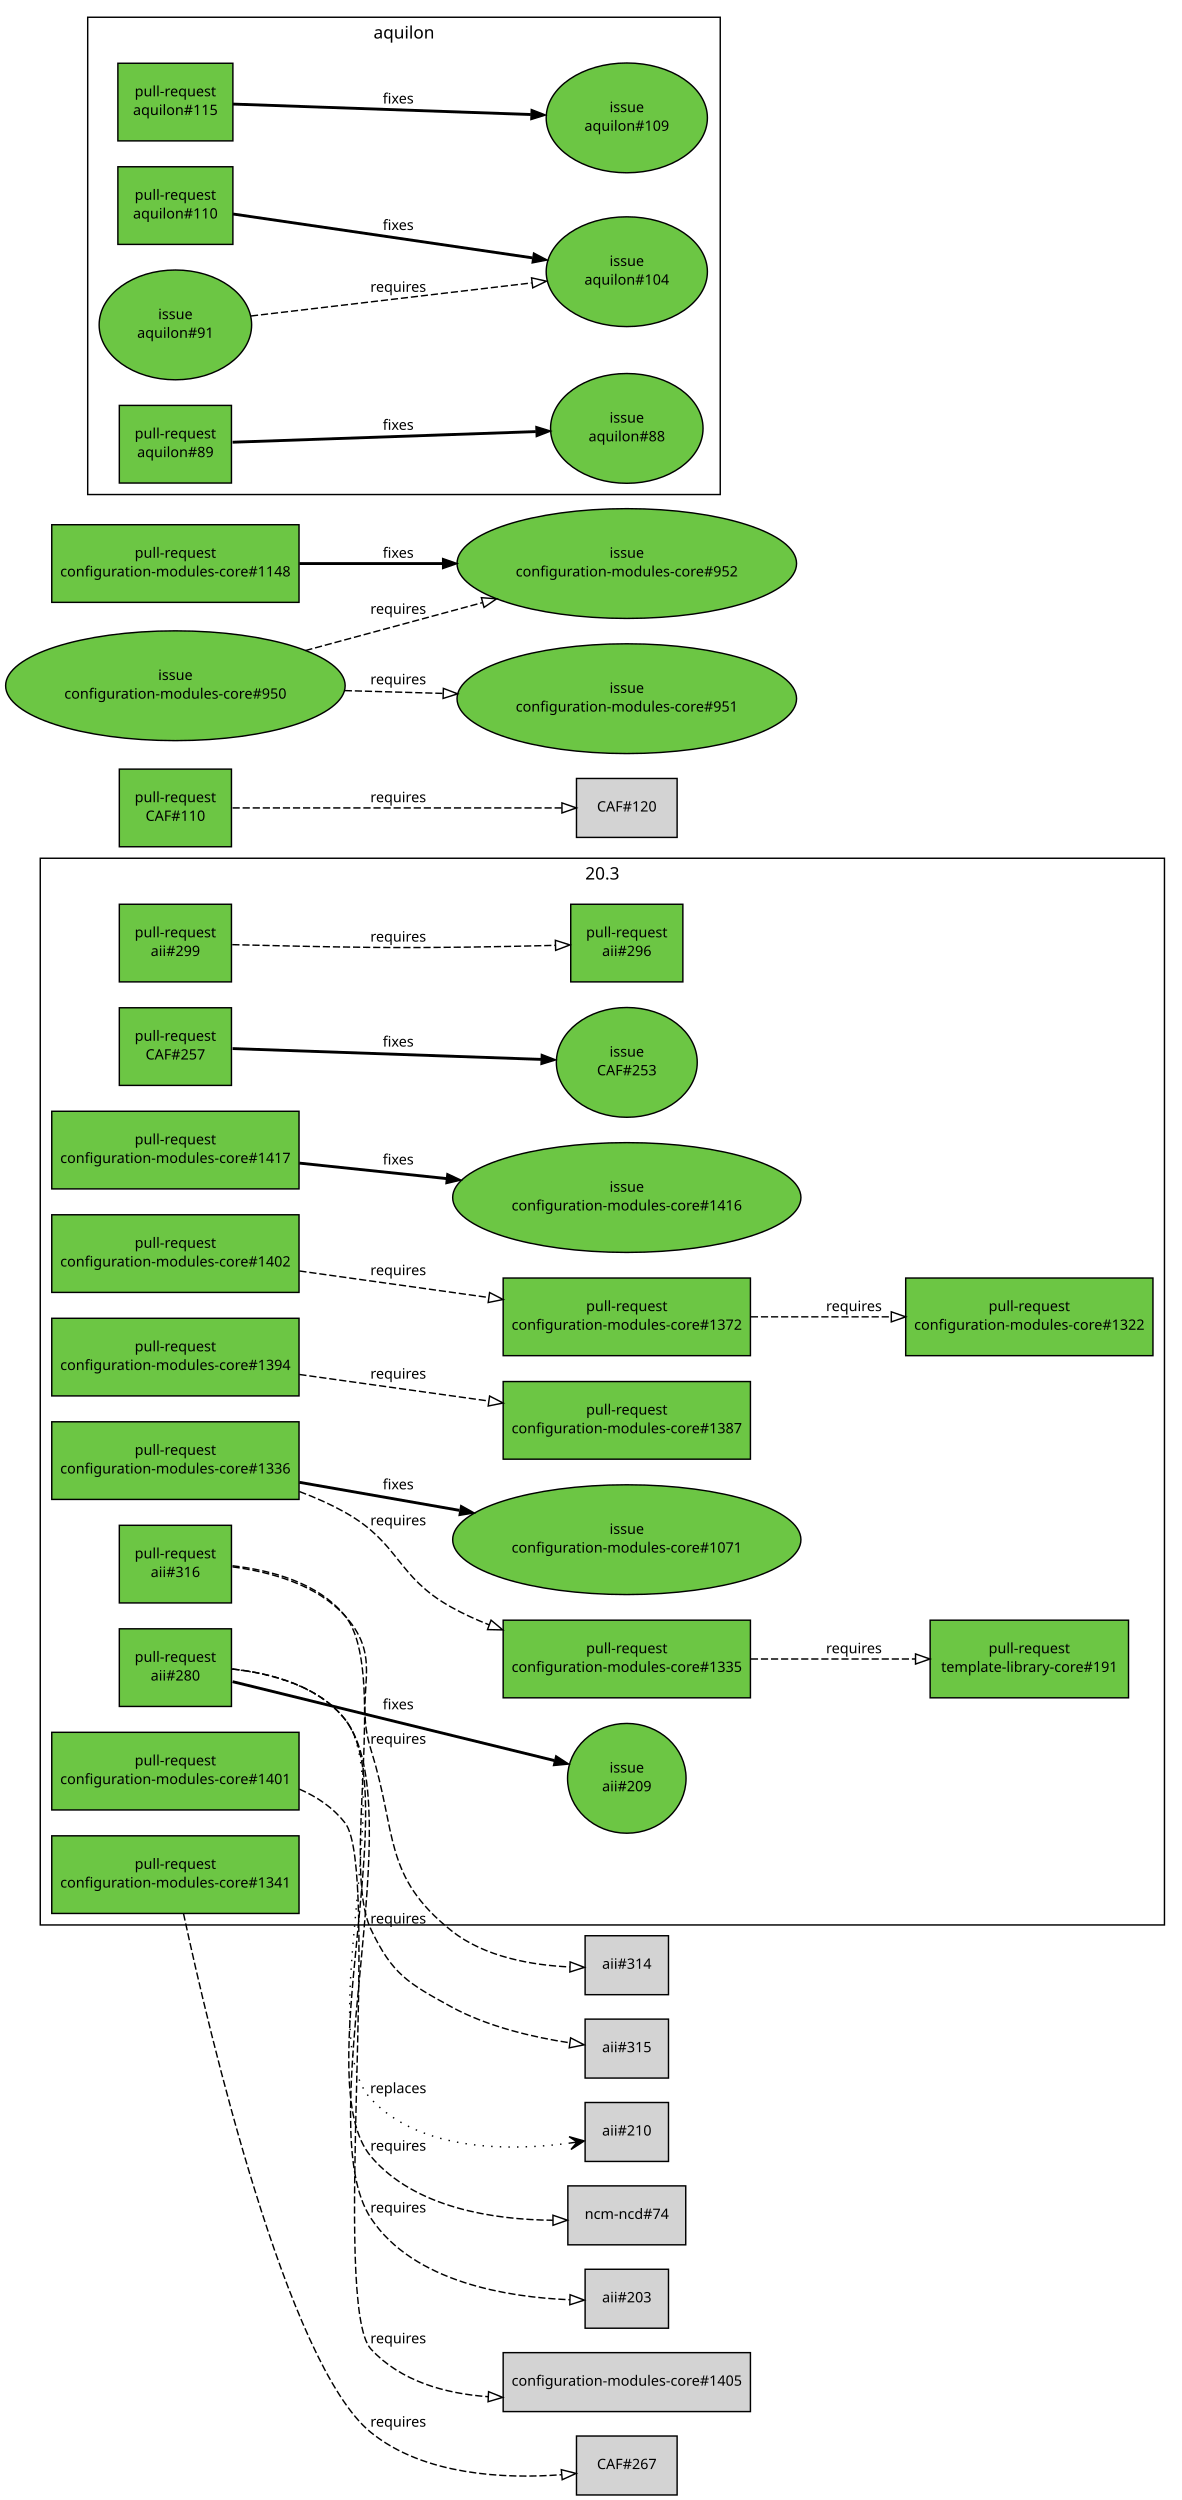
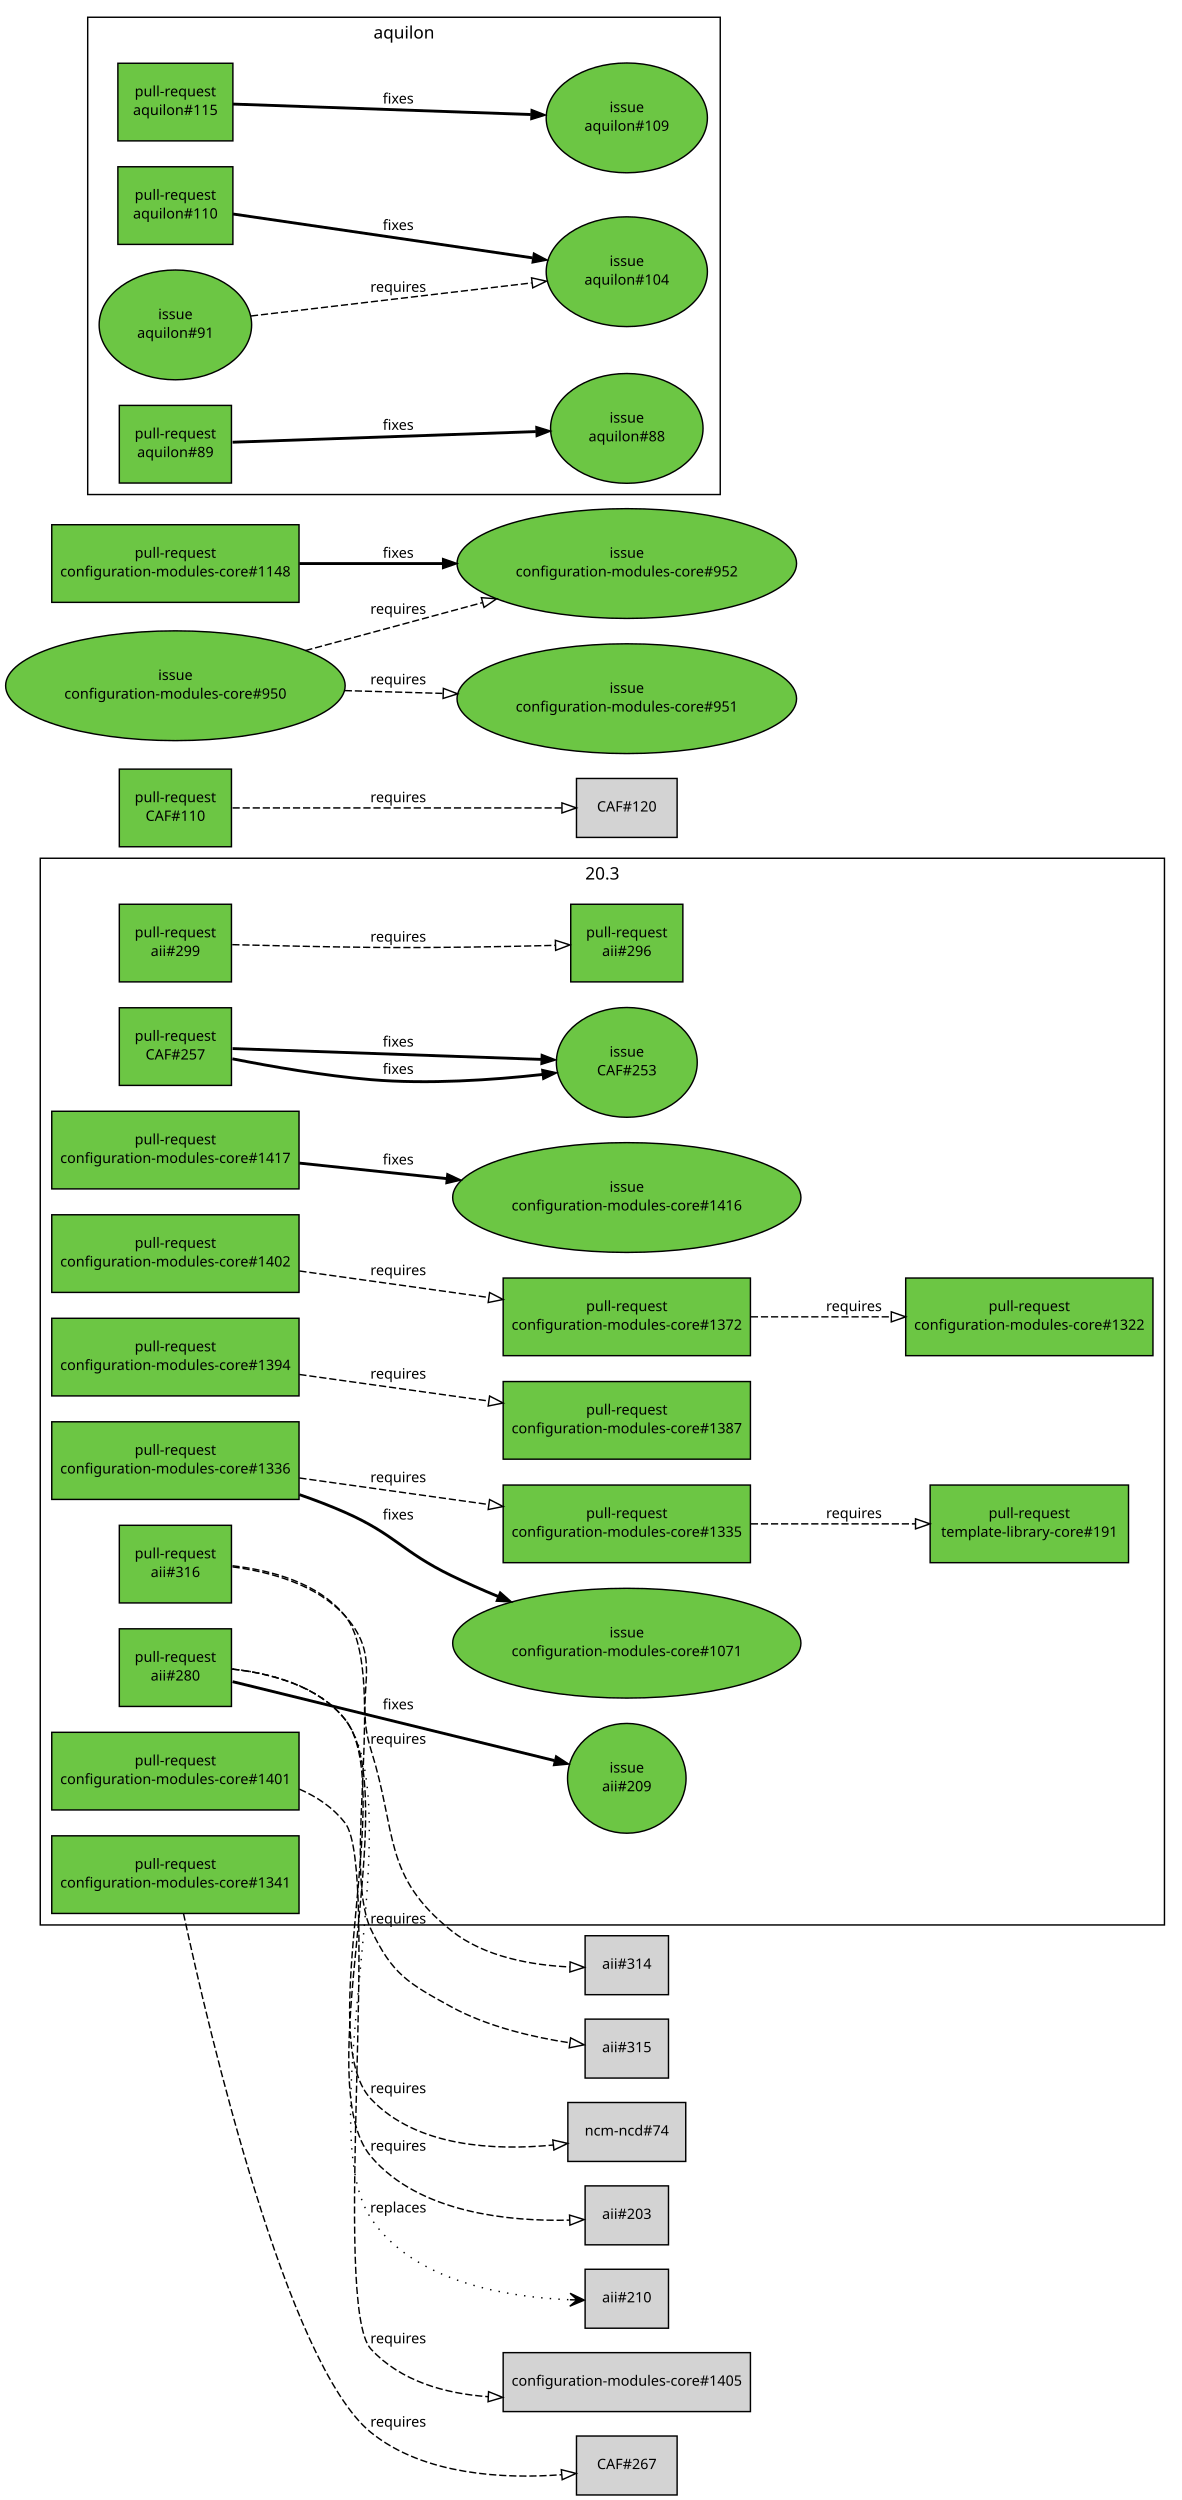
<svg xmlns="http://www.w3.org/2000/svg" xmlns:xlink="http://www.w3.org/1999/xlink" width="822pt" height="1739pt" viewBox="0.00 0.00 822.00 1739.00">
  <g id="graph1" class="graph" transform="scale(1 1) rotate(0) translate(4 1735)">
    <polygon fill="white" stroke="white" points="-4,5 -4,-1735 819,-1735 819,5 -4,5" />
    <g id="graph2" class="cluster">
      <polygon fill="none" stroke="black" points="24,-396 24,-1138 806,-1138 806,-396 24,-396" />
      <text text-anchor="middle" x="415" y="-1123.2" font-family="Sans" font-size="12.00">20.3</text>
    </g>
    <g id="graph3" class="cluster">
      <polygon fill="none" stroke="black" points="57,-1391 57,-1723 497,-1723 497,-1391 57,-1391" />
      <text text-anchor="middle" x="277" y="-1708.2" font-family="Sans" font-size="12.00">aquilon</text>
    </g>
    <g id="node1" class="node">
      <a xlink:href="https://github.com/quattor/aii/pull/316" xlink:title="aii-ks: generate kickstart repo entries based on SPMA configuration" target="_parent">
        <polygon fill="#6cc644" stroke="black" points="157,-674 79,-674 79,-620 157,-620 157,-674" />
        <text text-anchor="middle" x="118" y="-651" font-family="Sans" font-size="10.00">pull-request</text>
        <text text-anchor="middle" x="118" y="-638" font-family="Sans" font-size="10.00">aii#316</text>
      </a>
    </g>
    <g id="node3" class="node">
      <polygon fill="lightgrey" stroke="black" points="461,-388.5 403,-388.5 403,-347.5 461,-347.5 461,-388.5" />
      <text text-anchor="middle" x="432" y="-365.5" font-family="Sans" font-size="10.00">aii#314</text>
    </g>
    <g id="edge2" class="edge">
      <path fill="none" stroke="black" stroke-dasharray="5,2" d="M157.778,-645.07C183.717,-641.649 216.296,-632.888 236,-611 264.167,-579.71 241.369,-558.161 254,-518 272.385,-459.541 262.096,-430.219 310,-392 333.062,-373.601 366.272,-368.007 392.221,-366.789" />
      <polygon fill="none" stroke="black" points="392.585,-370.281 402.488,-366.513 392.397,-363.283 392.585,-370.281" />
      <text text-anchor="middle" x="273" y="-522" font-family="Sans" font-size="10.00">requires</text>
    </g>
    <g id="node5" class="node">
      <polygon fill="lightgrey" stroke="black" points="461,-330.5 403,-330.5 403,-289.5 461,-289.5 461,-330.5" />
      <text text-anchor="middle" x="432" y="-307.5" font-family="Sans" font-size="10.00">aii#315</text>
    </g>
    <g id="edge4" class="edge">
      <path fill="none" stroke="black" stroke-dasharray="5,2" d="M157.704,-645.838C184.132,-642.798 217.314,-634.177 236,-611 266.51,-573.158 233.164,-436.917 254,-393 268.82,-361.762 279.662,-355.585 310,-339 335.406,-325.111 367.343,-317.826 392.168,-314.032" />
      <polygon fill="none" stroke="black" points="392.912,-317.462 402.331,-312.61 391.943,-310.529 392.912,-317.462" />
      <text text-anchor="middle" x="273" y="-397" font-family="Sans" font-size="10.00">requires</text>
    </g>
    <g id="node6" class="node">
      <a xlink:href="https://github.com/quattor/aii/pull/299" xlink:title="aii-dhcp: support optional hostname ip verification" target="_parent">
        <polygon fill="#6cc644" stroke="black" points="157,-1106 79,-1106 79,-1052 157,-1052 157,-1106" />
        <text text-anchor="middle" x="118" y="-1083" font-family="Sans" font-size="10.00">pull-request</text>
        <text text-anchor="middle" x="118" y="-1070" font-family="Sans" font-size="10.00">aii#299</text>
      </a>
    </g>
    <g id="node8" class="node">
      <a xlink:href="https://github.com/quattor/aii/pull/296" xlink:title="DHCP plugin updates" target="_parent">
        <polygon fill="#6cc644" stroke="black" points="471,-1106 393,-1106 393,-1052 471,-1052 471,-1106" />
        <text text-anchor="middle" x="432" y="-1083" font-family="Sans" font-size="10.00">pull-request</text>
        <text text-anchor="middle" x="432" y="-1070" font-family="Sans" font-size="10.00">aii#296</text>
      </a>
    </g>
    <g id="edge6" class="edge">
      <path fill="none" stroke="black" stroke-dasharray="5,2" d="M157.571,-1077.9C184.705,-1077.2 221.529,-1076.36 254,-1076 297.318,-1075.52 346.561,-1076.47 382.256,-1077.42" />
      <polygon fill="none" stroke="black" points="382.318,-1080.92 392.411,-1077.7 382.512,-1073.93 382.318,-1080.92" />
      <text text-anchor="middle" x="273" y="-1080" font-family="Sans" font-size="10.00">requires</text>
    </g>
    <g id="node9" class="node">
      <a xlink:href="https://github.com/quattor/aii/pull/280" xlink:title="Support active configuration attribute for plugins" target="_parent">
        <polygon fill="#6cc644" stroke="black" points="157,-602 79,-602 79,-548 157,-548 157,-602" />
        <text text-anchor="middle" x="118" y="-579" font-family="Sans" font-size="10.00">pull-request</text>
        <text text-anchor="middle" x="118" y="-566" font-family="Sans" font-size="10.00">aii#280</text>
      </a>
    </g>
    <g id="node11" class="node">
      <a xlink:href="https://github.com/quattor/aii/issues/209" xlink:title="support ACTIVE_CONFIG" target="_parent">
        <ellipse fill="#6cc644" stroke="black" cx="432" cy="-498" rx="41.217" ry="38.184" />
        <text text-anchor="middle" x="432" y="-502" font-family="Sans" font-size="10.00">issue</text>
        <text text-anchor="middle" x="432" y="-489" font-family="Sans" font-size="10.00">aii#209</text>
      </a>
    </g>
    <g id="edge8" class="edge">
      <path fill="none" stroke="black" stroke-width="2" d="M157.768,-565.248C214.67,-551.294 319.303,-525.636 381.573,-510.366" />
      <polygon fill="black" stroke="black" points="382.684,-513.697 391.563,-507.916 381.017,-506.899 382.684,-513.697" />
      <text text-anchor="middle" x="273" y="-546" font-family="Sans" font-size="10.00">fixes</text>
    </g>
    <g id="node13" class="node">
-       <polygon fill="lightgrey" stroke="black" points="473,-214.5 391,-214.5 391,-173.5 473,-173.5 473,-214.5" />
-       <text text-anchor="middle" x="432" y="-191.5" font-family="Sans" font-size="10.00">ncm-ncd#74</text>
+       <polygon fill="lightgrey" stroke="black" points="473,-272.5 391,-272.5 391,-231.5 473,-231.5 473,-272.5" />
+       <text text-anchor="middle" x="432" y="-249.5" font-family="Sans" font-size="10.00">ncm-ncd#74</text>
    </g>
    <g id="edge10" class="edge">
-       <path fill="none" stroke="black" stroke-dasharray="5,2" d="M157.588,-574.005C184.14,-571.057 217.518,-562.477 236,-539 277.86,-485.826 210.312,-286.682 254,-235 284.48,-198.943 339.712,-190.958 380.596,-190.589" />
-       <polygon fill="none" stroke="black" points="380.638,-194.089 390.658,-190.647 380.678,-187.089 380.638,-194.089" />
+       <path fill="none" stroke="black" stroke-dasharray="5,2" d="M157.523,-573.954C184.045,-570.982 217.414,-562.394 236,-539 272.579,-492.959 213.695,-317.817 254,-275 285.699,-241.325 340.474,-238.967 380.912,-242.931" />
+       <polygon fill="none" stroke="black" points="380.53,-246.41 390.861,-244.06 381.32,-239.455 380.53,-246.41" />
+       <text text-anchor="middle" x="273" y="-279" font-family="Sans" font-size="10.00">requires</text>
+     </g>
+     <g id="node15" class="node">
+       <polygon fill="lightgrey" stroke="black" points="461,-214.5 403,-214.5 403,-173.5 461,-173.5 461,-214.5" />
+       <text text-anchor="middle" x="432" y="-191.5" font-family="Sans" font-size="10.00">aii#203</text>
+     </g>
+     <g id="edge12" class="edge">
+       <path fill="none" stroke="black" stroke-dasharray="5,2" d="M157.588,-574.005C184.14,-571.057 217.518,-562.477 236,-539 277.86,-485.826 210.312,-286.682 254,-235 287.5,-195.371 350.898,-189.652 392.287,-190.684" />
+       <polygon fill="none" stroke="black" points="392.175,-194.182 402.304,-191.075 392.448,-187.187 392.175,-194.182" />
      <text text-anchor="middle" x="273" y="-239" font-family="Sans" font-size="10.00">requires</text>
    </g>
-     <g id="node15" class="node">
+     <g id="node17" class="node">
      <polygon fill="lightgrey" stroke="black" points="461,-156.5 403,-156.5 403,-115.5 461,-115.5 461,-156.5" />
-       <text text-anchor="middle" x="432" y="-133.5" font-family="Sans" font-size="10.00">aii#203</text>
-     </g>
-     <g id="edge12" class="edge">
-       <path fill="none" stroke="black" stroke-dasharray="5,2" d="M157.641,-574.047C184.218,-571.119 217.604,-562.544 236,-539 283.54,-478.155 211.254,-256.303 254,-192 283.74,-147.262 349.639,-136.986 392.374,-135.297" />
-       <polygon fill="none" stroke="black" points="392.531,-138.794 402.439,-135.04 392.353,-131.797 392.531,-138.794" />
-       <text text-anchor="middle" x="273" y="-196" font-family="Sans" font-size="10.00">requires</text>
-     </g>
-     <g id="node17" class="node">
-       <polygon fill="lightgrey" stroke="black" points="461,-272.5 403,-272.5 403,-231.5 461,-231.5 461,-272.5" />
-       <text text-anchor="middle" x="432" y="-249.5" font-family="Sans" font-size="10.00">aii#210</text>
+       <text text-anchor="middle" x="432" y="-133.5" font-family="Sans" font-size="10.00">aii#210</text>
    </g>
    <g id="edge14" class="edge">
-       <path fill="none" stroke="black" stroke-dasharray="1,5" d="M157.523,-573.954C184.045,-570.982 217.414,-562.394 236,-539 272.579,-492.959 213.695,-317.817 254,-275 288.85,-237.978 351.589,-238.807 392.507,-244.276" />
-       <polygon fill="black" stroke="black" points="402.409,-245.746 391.857,-248.729 397.463,-245.012 392.517,-244.277 392.517,-244.277 392.517,-244.277 397.463,-245.012 393.178,-239.826 402.409,-245.746 402.409,-245.746" />
-       <text text-anchor="middle" x="273" y="-279" font-family="Sans" font-size="10.00">replaces</text>
+       <path fill="none" stroke="black" stroke-dasharray="1,5" d="M157.641,-574.047C184.218,-571.119 217.604,-562.544 236,-539 283.54,-478.155 211.254,-256.303 254,-192 283.74,-147.262 349.639,-136.986 392.374,-135.297" />
+       <polygon fill="black" stroke="black" points="402.439,-135.04 392.557,-139.794 397.44,-135.168 392.442,-135.295 392.442,-135.295 392.442,-135.295 397.44,-135.168 392.327,-130.797 402.439,-135.04 402.439,-135.04" />
+       <text text-anchor="middle" x="273" y="-196" font-family="Sans" font-size="10.00">replaces</text>
    </g>
    <g id="node18" class="node">
      <a xlink:href="https://github.com/quattor/CAF/pull/257" xlink:title="Process: run process as another user" target="_parent">
        <polygon fill="#6cc644" stroke="black" points="157,-1034 79,-1034 79,-980 157,-980 157,-1034" />
        <text text-anchor="middle" x="118" y="-1011" font-family="Sans" font-size="10.00">pull-request</text>
        <text text-anchor="middle" x="118" y="-998" font-family="Sans" font-size="10.00">CAF#257</text>
      </a>
    </g>
    <g id="node20" class="node">
      <a xlink:href="https://github.com/quattor/CAF/issues/253" xlink:title="CAF::Process: Include an option to execute the command as an specific user" target="_parent">
        <ellipse fill="#6cc644" stroke="black" cx="432" cy="-996" rx="48.998" ry="38.184" />
        <text text-anchor="middle" x="432" y="-1000" font-family="Sans" font-size="10.00">issue</text>
        <text text-anchor="middle" x="432" y="-987" font-family="Sans" font-size="10.00">CAF#253</text>
      </a>
    </g>
    <g id="edge16" class="edge">
+       <path fill="none" stroke="black" stroke-width="2" d="M157.648,-998.49C184.658,-993.139 221.308,-986.745 254,-984 293.749,-980.663 338.554,-983.72 373.267,-987.583" />
+       <polygon fill="black" stroke="black" points="372.9,-991.064 383.238,-988.745 373.71,-984.111 372.9,-991.064" />
+       <text text-anchor="middle" x="273" y="-988" font-family="Sans" font-size="10.00">fixes</text>
+     </g>
+     <g id="edge18" class="edge">
      <path fill="none" stroke="black" stroke-width="2" d="M157.768,-1005.61C211.934,-1003.71 309.353,-1000.3 372.308,-998.091" />
      <polygon fill="black" stroke="black" points="372.617,-1001.58 382.488,-997.734 372.372,-994.587 372.617,-1001.58" />
      <text text-anchor="middle" x="273" y="-1007" font-family="Sans" font-size="10.00">fixes</text>
    </g>
-     <g id="node21" class="node">
+     <g id="node22" class="node">
      <a xlink:href="https://github.com/quattor/CAF/pull/110" xlink:title="CAF::Download class: API proposal" target="_parent">
        <polygon fill="#6cc644" stroke="black" points="157,-1200 79,-1200 79,-1146 157,-1146 157,-1200" />
        <text text-anchor="middle" x="118" y="-1177" font-family="Sans" font-size="10.00">pull-request</text>
        <text text-anchor="middle" x="118" y="-1164" font-family="Sans" font-size="10.00">CAF#110</text>
      </a>
    </g>
-     <g id="node23" class="node">
+     <g id="node24" class="node">
      <polygon fill="lightgrey" stroke="black" points="467,-1193.5 397,-1193.5 397,-1152.5 467,-1152.5 467,-1193.5" />
      <text text-anchor="middle" x="432" y="-1170.5" font-family="Sans" font-size="10.00">CAF#120</text>
    </g>
-     <g id="edge18" class="edge">
+     <g id="edge20" class="edge">
      <path fill="none" stroke="black" stroke-dasharray="5,2" d="M157.768,-1173C216.269,-1173 325.221,-1173 386.719,-1173" />
      <polygon fill="none" stroke="black" points="386.897,-1176.5 396.897,-1173 386.897,-1169.5 386.897,-1176.5" />
      <text text-anchor="middle" x="273" y="-1177" font-family="Sans" font-size="10.00">requires</text>
    </g>
-     <g id="node24" class="node">
+     <g id="node25" class="node">
      <a xlink:href="https://github.com/quattor/configuration-modules-core/pull/1417" xlink:title="ncm-puppet: Document string quoting behaviour" target="_parent">
        <polygon fill="#6cc644" stroke="black" points="204,-962 32,-962 32,-908 204,-908 204,-962" />
        <text text-anchor="middle" x="118" y="-939" font-family="Sans" font-size="10.00">pull-request</text>
        <text text-anchor="middle" x="118" y="-926" font-family="Sans" font-size="10.00">configuration-modules-core#1417</text>
      </a>
    </g>
-     <g id="node26" class="node">
+     <g id="node27" class="node">
      <a xlink:href="https://github.com/quattor/configuration-modules-core/issues/1416" xlink:title="ncm-puppet: document behaviour when quoting strings" target="_parent">
        <ellipse fill="#6cc644" stroke="black" cx="432" cy="-902" rx="121.122" ry="38.184" />
        <text text-anchor="middle" x="432" y="-906" font-family="Sans" font-size="10.00">issue</text>
        <text text-anchor="middle" x="432" y="-893" font-family="Sans" font-size="10.00">configuration-modules-core#1416</text>
      </a>
    </g>
-     <g id="edge20" class="edge">
+     <g id="edge22" class="edge">
      <path fill="none" stroke="black" stroke-width="2" d="M204.217,-925.939C235.779,-922.622 272.167,-918.798 306.466,-915.193" />
      <polygon fill="black" stroke="black" points="306.976,-918.659 316.556,-914.133 306.245,-911.697 306.976,-918.659" />
      <text text-anchor="middle" x="273" y="-925" font-family="Sans" font-size="10.00">fixes</text>
    </g>
-     <g id="node27" class="node">
+     <g id="node28" class="node">
      <a xlink:href="https://github.com/quattor/configuration-modules-core/pull/1402" xlink:title="ncm-network: always enable the network service" target="_parent">
        <polygon fill="#6cc644" stroke="black" points="204,-890 32,-890 32,-836 204,-836 204,-890" />
        <text text-anchor="middle" x="118" y="-867" font-family="Sans" font-size="10.00">pull-request</text>
        <text text-anchor="middle" x="118" y="-854" font-family="Sans" font-size="10.00">configuration-modules-core#1402</text>
      </a>
    </g>
-     <g id="node29" class="node">
+     <g id="node30" class="node">
      <a xlink:href="https://github.com/quattor/configuration-modules-core/pull/1372" xlink:title="ncm-network: support ethtool channels" target="_parent">
        <polygon fill="#6cc644" stroke="black" points="518,-846 346,-846 346,-792 518,-792 518,-846" />
        <text text-anchor="middle" x="432" y="-823" font-family="Sans" font-size="10.00">pull-request</text>
        <text text-anchor="middle" x="432" y="-810" font-family="Sans" font-size="10.00">configuration-modules-core#1372</text>
      </a>
    </g>
-     <g id="edge22" class="edge">
+     <g id="edge24" class="edge">
      <path fill="none" stroke="black" stroke-dasharray="5,2" d="M204.217,-850.919C245.061,-845.195 293.988,-838.339 336.009,-832.451" />
      <polygon fill="none" stroke="black" points="336.558,-835.908 345.975,-831.054 335.586,-828.976 336.558,-835.908" />
      <text text-anchor="middle" x="273" y="-848" font-family="Sans" font-size="10.00">requires</text>
    </g>
-     <g id="node37" class="node">
+     <g id="node38" class="node">
      <a xlink:href="https://github.com/quattor/configuration-modules-core/pull/1322" xlink:title="ncm-network: support rules and routes using routing tables" target="_parent">
        <polygon fill="#6cc644" stroke="black" points="798,-846 626,-846 626,-792 798,-792 798,-846" />
        <text text-anchor="middle" x="712" y="-823" font-family="Sans" font-size="10.00">pull-request</text>
        <text text-anchor="middle" x="712" y="-810" font-family="Sans" font-size="10.00">configuration-modules-core#1322</text>
      </a>
    </g>
-     <g id="edge28" class="edge">
+     <g id="edge30" class="edge">
      <path fill="none" stroke="black" stroke-dasharray="5,2" d="M518.294,-819C549.177,-819 584.171,-819 615.836,-819" />
      <polygon fill="none" stroke="black" points="615.991,-822.5 625.991,-819 615.991,-815.5 615.991,-822.5" />
      <text text-anchor="middle" x="590" y="-823" font-family="Sans" font-size="10.00">requires</text>
    </g>
-     <g id="node30" class="node">
+     <g id="node31" class="node">
      <a xlink:href="https://github.com/quattor/configuration-modules-core/pull/1401" xlink:title="ncm-spma: yumdnf: initial dnf/yum4 based on yum" target="_parent">
        <polygon fill="#6cc644" stroke="black" points="204,-530 32,-530 32,-476 204,-476 204,-530" />
        <text text-anchor="middle" x="118" y="-507" font-family="Sans" font-size="10.00">pull-request</text>
        <text text-anchor="middle" x="118" y="-494" font-family="Sans" font-size="10.00">configuration-modules-core#1401</text>
      </a>
    </g>
-     <g id="node32" class="node">
+     <g id="node33" class="node">
      <polygon fill="lightgrey" stroke="black" points="518,-98.5 346,-98.5 346,-57.5 518,-57.5 518,-98.5" />
      <text text-anchor="middle" x="432" y="-75.5" font-family="Sans" font-size="10.00">configuration-modules-core#1405</text>
    </g>
-     <g id="edge24" class="edge">
+     <g id="edge26" class="edge">
      <path fill="none" stroke="black" stroke-dasharray="5,2" d="M204.232,-490.488C216.529,-485.109 227.772,-477.559 236,-467 261.025,-434.883 226.374,-130.91 254,-101 274.609,-78.687 305.332,-70.032 335.479,-67.868" />
      <polygon fill="none" stroke="black" points="335.847,-71.355 345.665,-67.373 335.507,-64.363 335.847,-71.355" />
      <text text-anchor="middle" x="273" y="-105" font-family="Sans" font-size="10.00">requires</text>
    </g>
-     <g id="node33" class="node">
+     <g id="node34" class="node">
      <a xlink:href="https://github.com/quattor/configuration-modules-core/pull/1394" xlink:title="ncm-metaconfig generic templates" target="_parent">
        <polygon fill="#6cc644" stroke="black" points="204,-818 32,-818 32,-764 204,-764 204,-818" />
        <text text-anchor="middle" x="118" y="-795" font-family="Sans" font-size="10.00">pull-request</text>
        <text text-anchor="middle" x="118" y="-782" font-family="Sans" font-size="10.00">configuration-modules-core#1394</text>
      </a>
    </g>
-     <g id="node35" class="node">
+     <g id="node36" class="node">
      <a xlink:href="https://github.com/quattor/configuration-modules-core/pull/1387" xlink:title="ncm-metaconfig: the content should not only be a dict" target="_parent">
        <polygon fill="#6cc644" stroke="black" points="518,-774 346,-774 346,-720 518,-720 518,-774" />
        <text text-anchor="middle" x="432" y="-751" font-family="Sans" font-size="10.00">pull-request</text>
        <text text-anchor="middle" x="432" y="-738" font-family="Sans" font-size="10.00">configuration-modules-core#1387</text>
      </a>
    </g>
-     <g id="edge26" class="edge">
+     <g id="edge28" class="edge">
      <path fill="none" stroke="black" stroke-dasharray="5,2" d="M204.217,-778.919C245.061,-773.195 293.988,-766.339 336.009,-760.451" />
      <polygon fill="none" stroke="black" points="336.558,-763.908 345.975,-759.054 335.586,-756.976 336.558,-763.908" />
      <text text-anchor="middle" x="273" y="-776" font-family="Sans" font-size="10.00">requires</text>
    </g>
-     <g id="node38" class="node">
+     <g id="node39" class="node">
      <a xlink:href="https://github.com/quattor/configuration-modules-core/pull/1341" xlink:title="ncm-metaconfig: switch to CAF::ServiceActions" target="_parent">
        <polygon fill="#6cc644" stroke="black" points="204,-458 32,-458 32,-404 204,-404 204,-458" />
        <text text-anchor="middle" x="118" y="-435" font-family="Sans" font-size="10.00">pull-request</text>
        <text text-anchor="middle" x="118" y="-422" font-family="Sans" font-size="10.00">configuration-modules-core#1341</text>
      </a>
    </g>
-     <g id="node40" class="node">
+     <g id="node41" class="node">
      <polygon fill="lightgrey" stroke="black" points="467,-40.5 397,-40.5 397,0.5 467,0.5 467,-40.5" />
      <text text-anchor="middle" x="432" y="-17.5" font-family="Sans" font-size="10.00">CAF#267</text>
    </g>
-     <g id="edge30" class="edge">
+     <g id="edge32" class="edge">
      <path fill="none" stroke="black" stroke-dasharray="5,2" d="M123.645,-403.929C140.913,-323.804 195.427,-90.471 254,-43 291,-13.014 347.268,-10.635 386.608,-13.587" />
      <polygon fill="none" stroke="black" points="386.451,-17.087 396.723,-14.49 387.074,-10.114 386.451,-17.087" />
      <text text-anchor="middle" x="273" y="-47" font-family="Sans" font-size="10.00">requires</text>
    </g>
-     <g id="node41" class="node">
+     <g id="node42" class="node">
      <a xlink:href="https://github.com/quattor/configuration-modules-core/pull/1336" xlink:title="ncm-network: Add support for CAF::Service actions after changes" target="_parent">
        <polygon fill="#6cc644" stroke="black" points="204,-746 32,-746 32,-692 204,-692 204,-746" />
        <text text-anchor="middle" x="118" y="-723" font-family="Sans" font-size="10.00">pull-request</text>
        <text text-anchor="middle" x="118" y="-710" font-family="Sans" font-size="10.00">configuration-modules-core#1336</text>
      </a>
    </g>
-     <g id="node43" class="node">
+     <g id="node44" class="node">
      <a xlink:href="https://github.com/quattor/configuration-modules-core/pull/1335" xlink:title="ncm-metaconfig: Remove caf_service_action type to allow reuse" target="_parent">
-         <polygon fill="#6cc644" stroke="black" points="518,-608 346,-608 346,-554 518,-554 518,-608" />
-         <text text-anchor="middle" x="432" y="-585" font-family="Sans" font-size="10.00">pull-request</text>
-         <text text-anchor="middle" x="432" y="-572" font-family="Sans" font-size="10.00">configuration-modules-core#1335</text>
-       </a>
-     </g>
-     <g id="edge32" class="edge">
-       <path fill="none" stroke="black" stroke-dasharray="5,2" d="M204.256,-697.485C215.25,-693.367 226.105,-688.564 236,-683 274.414,-661.401 271.488,-638.422 310,-617 318.236,-612.419 327.116,-608.365 336.197,-604.789" />
-       <polygon fill="none" stroke="black" points="337.572,-608.012 345.715,-601.234 335.122,-601.454 337.572,-608.012" />
-       <text text-anchor="middle" x="273" y="-674" font-family="Sans" font-size="10.00">requires</text>
-     </g>
-     <g id="node45" class="node">
+         <polygon fill="#6cc644" stroke="black" points="518,-702 346,-702 346,-648 518,-648 518,-702" />
+         <text text-anchor="middle" x="432" y="-679" font-family="Sans" font-size="10.00">pull-request</text>
+         <text text-anchor="middle" x="432" y="-666" font-family="Sans" font-size="10.00">configuration-modules-core#1335</text>
+       </a>
+     </g>
+     <g id="edge34" class="edge">
+       <path fill="none" stroke="black" stroke-dasharray="5,2" d="M204.217,-706.919C245.061,-701.195 293.988,-694.339 336.009,-688.451" />
+       <polygon fill="none" stroke="black" points="336.558,-691.908 345.975,-687.054 335.586,-684.976 336.558,-691.908" />
+       <text text-anchor="middle" x="273" y="-704" font-family="Sans" font-size="10.00">requires</text>
+     </g>
+     <g id="node46" class="node">
      <a xlink:href="https://github.com/quattor/configuration-modules-core/issues/1071" xlink:title="ncm-network: support daemons to restart after network changes" target="_parent">
-         <ellipse fill="#6cc644" stroke="black" cx="432" cy="-664" rx="121.122" ry="38.184" />
-         <text text-anchor="middle" x="432" y="-668" font-family="Sans" font-size="10.00">issue</text>
-         <text text-anchor="middle" x="432" y="-655" font-family="Sans" font-size="10.00">configuration-modules-core#1071</text>
-       </a>
-     </g>
-     <g id="edge34" class="edge">
-       <path fill="none" stroke="black" stroke-width="2" d="M204.217,-703.898C238.57,-697.881 278.64,-690.862 315.511,-684.404" />
-       <polygon fill="black" stroke="black" points="316.572,-687.772 325.818,-682.599 315.364,-680.877 316.572,-687.772" />
-       <text text-anchor="middle" x="273" y="-699" font-family="Sans" font-size="10.00">fixes</text>
-     </g>
-     <g id="node47" class="node">
+         <ellipse fill="#6cc644" stroke="black" cx="432" cy="-592" rx="121.122" ry="38.184" />
+         <text text-anchor="middle" x="432" y="-596" font-family="Sans" font-size="10.00">issue</text>
+         <text text-anchor="middle" x="432" y="-583" font-family="Sans" font-size="10.00">configuration-modules-core#1071</text>
+       </a>
+     </g>
+     <g id="edge36" class="edge">
+       <path fill="none" stroke="black" stroke-width="2" d="M204.282,-695.323C215.107,-691.583 225.912,-687.46 236,-683 270.996,-667.528 275.58,-655.715 310,-639 320.368,-633.965 331.424,-629.078 342.486,-624.479" />
+       <polygon fill="black" stroke="black" points="343.832,-627.709 351.764,-620.686 341.184,-621.23 343.832,-627.709" />
+       <text text-anchor="middle" x="273" y="-678" font-family="Sans" font-size="10.00">fixes</text>
+     </g>
+     <g id="node48" class="node">
      <a xlink:href="https://github.com/quattor/template-library-core/pull/191" xlink:title="Allow the caf_service_action to be used by multiple components" target="_parent">
-         <polygon fill="#6cc644" stroke="black" points="781,-608 643,-608 643,-554 781,-554 781,-608" />
-         <text text-anchor="middle" x="712" y="-585" font-family="Sans" font-size="10.00">pull-request</text>
-         <text text-anchor="middle" x="712" y="-572" font-family="Sans" font-size="10.00">template-library-core#191</text>
-       </a>
-     </g>
-     <g id="edge36" class="edge">
-       <path fill="none" stroke="black" stroke-dasharray="5,2" d="M518.294,-581C554.71,-581 596.84,-581 632.49,-581" />
-       <polygon fill="none" stroke="black" points="632.847,-584.5 642.847,-581 632.847,-577.5 632.847,-584.5" />
-       <text text-anchor="middle" x="590" y="-585" font-family="Sans" font-size="10.00">requires</text>
-     </g>
-     <g id="node48" class="node">
+         <polygon fill="#6cc644" stroke="black" points="781,-702 643,-702 643,-648 781,-648 781,-702" />
+         <text text-anchor="middle" x="712" y="-679" font-family="Sans" font-size="10.00">pull-request</text>
+         <text text-anchor="middle" x="712" y="-666" font-family="Sans" font-size="10.00">template-library-core#191</text>
+       </a>
+     </g>
+     <g id="edge38" class="edge">
+       <path fill="none" stroke="black" stroke-dasharray="5,2" d="M518.294,-675C554.71,-675 596.84,-675 632.49,-675" />
+       <polygon fill="none" stroke="black" points="632.847,-678.5 642.847,-675 632.847,-671.5 632.847,-678.5" />
+       <text text-anchor="middle" x="590" y="-679" font-family="Sans" font-size="10.00">requires</text>
+     </g>
+     <g id="node49" class="node">
      <a xlink:href="https://github.com/quattor/configuration-modules-core/pull/1148" xlink:title="ncm-spma: Remove support from groups from spma yumng backend" target="_parent">
        <polygon fill="#6cc644" stroke="black" points="204,-1370 32,-1370 32,-1316 204,-1316 204,-1370" />
        <text text-anchor="middle" x="118" y="-1347" font-family="Sans" font-size="10.00">pull-request</text>
        <text text-anchor="middle" x="118" y="-1334" font-family="Sans" font-size="10.00">configuration-modules-core#1148</text>
      </a>
    </g>
-     <g id="node50" class="node">
+     <g id="node51" class="node">
      <a xlink:href="https://github.com/quattor/configuration-modules-core/issues/952" xlink:title="ncm-spma (yumng): Remove support for package groups" target="_parent">
        <ellipse fill="#6cc644" stroke="black" cx="432" cy="-1343" rx="118.087" ry="38.184" />
        <text text-anchor="middle" x="432" y="-1347" font-family="Sans" font-size="10.00">issue</text>
        <text text-anchor="middle" x="432" y="-1334" font-family="Sans" font-size="10.00">configuration-modules-core#952</text>
      </a>
    </g>
-     <g id="edge38" class="edge">
+     <g id="edge40" class="edge">
      <path fill="none" stroke="black" stroke-width="2" d="M204.217,-1343C234.903,-1343 270.151,-1343 303.606,-1343" />
      <polygon fill="black" stroke="black" points="303.924,-1346.5 313.924,-1343 303.924,-1339.5 303.924,-1346.5" />
      <text text-anchor="middle" x="273" y="-1347" font-family="Sans" font-size="10.00">fixes</text>
    </g>
-     <g id="node51" class="node">
+     <g id="node52" class="node">
      <a xlink:href="https://github.com/quattor/configuration-modules-core/issues/950" xlink:title="ncm-spma: Remove support for package groups from yum backends" target="_parent">
        <ellipse fill="#6cc644" stroke="black" cx="118" cy="-1258" rx="118.087" ry="38.184" />
        <text text-anchor="middle" x="118" y="-1262" font-family="Sans" font-size="10.00">issue</text>
        <text text-anchor="middle" x="118" y="-1249" font-family="Sans" font-size="10.00">configuration-modules-core#950</text>
      </a>
    </g>
-     <g id="edge42" class="edge">
+     <g id="edge44" class="edge">
      <path fill="none" stroke="black" stroke-dasharray="5,2" d="M208.401,-1282.47C246.98,-1292.92 292.147,-1305.14 331.747,-1315.86" />
      <polygon fill="none" stroke="black" points="330.855,-1319.25 341.422,-1318.48 332.684,-1312.49 330.855,-1319.25" />
      <text text-anchor="middle" x="273" y="-1308" font-family="Sans" font-size="10.00">requires</text>
    </g>
-     <g id="node53" class="node">
+     <g id="node54" class="node">
      <a xlink:href="https://github.com/quattor/configuration-modules-core/issues/951" xlink:title="ncm-spma (yum): Remove support for package groups" target="_parent">
        <ellipse fill="#6cc644" stroke="black" cx="432" cy="-1249" rx="118.087" ry="38.184" />
        <text text-anchor="middle" x="432" y="-1253" font-family="Sans" font-size="10.00">issue</text>
        <text text-anchor="middle" x="432" y="-1240" font-family="Sans" font-size="10.00">configuration-modules-core#951</text>
      </a>
    </g>
-     <g id="edge40" class="edge">
+     <g id="edge42" class="edge">
      <path fill="none" stroke="black" stroke-dasharray="5,2" d="M235.815,-1254.62C258.074,-1253.99 281.456,-1253.31 304.01,-1252.67" />
      <polygon fill="none" stroke="black" points="304.412,-1256.16 314.308,-1252.37 304.212,-1249.16 304.412,-1256.16" />
      <text text-anchor="middle" x="273" y="-1259" font-family="Sans" font-size="10.00">requires</text>
    </g>
-     <g id="node55" class="node">
+     <g id="node56" class="node">
      <a xlink:href="https://github.com/quattor/aquilon/pull/115" xlink:title="services: insert service data early in the object template" target="_parent">
        <polygon fill="#6cc644" stroke="black" points="158,-1691 78,-1691 78,-1637 158,-1637 158,-1691" />
        <text text-anchor="middle" x="118" y="-1668" font-family="Sans" font-size="10.00">pull-request</text>
        <text text-anchor="middle" x="118" y="-1655" font-family="Sans" font-size="10.00">aquilon#115</text>
      </a>
    </g>
-     <g id="node57" class="node">
+     <g id="node58" class="node">
      <a xlink:href="https://github.com/quattor/aquilon/issues/109" xlink:title="Why service configuration is included so late in the plenary object?" target="_parent">
        <ellipse fill="#6cc644" stroke="black" cx="432" cy="-1653" rx="56.068" ry="38.184" />
        <text text-anchor="middle" x="432" y="-1657" font-family="Sans" font-size="10.00">issue</text>
        <text text-anchor="middle" x="432" y="-1644" font-family="Sans" font-size="10.00">aquilon#109</text>
      </a>
    </g>
-     <g id="edge44" class="edge">
+     <g id="edge46" class="edge">
      <path fill="none" stroke="black" stroke-width="2" d="M158.087,-1662.6C210.318,-1660.77 302.376,-1657.54 365.228,-1655.34" />
      <polygon fill="black" stroke="black" points="365.57,-1658.83 375.441,-1654.98 365.325,-1651.83 365.57,-1658.83" />
      <text text-anchor="middle" x="273" y="-1663" font-family="Sans" font-size="10.00">fixes</text>
    </g>
-     <g id="node58" class="node">
+     <g id="node59" class="node">
      <a xlink:href="https://github.com/quattor/aquilon/pull/110" xlink:title="Change site and machine namespace to use continent name" target="_parent">
        <polygon fill="#6cc644" stroke="black" points="158,-1619 78,-1619 78,-1565 158,-1565 158,-1619" />
        <text text-anchor="middle" x="118" y="-1596" font-family="Sans" font-size="10.00">pull-request</text>
        <text text-anchor="middle" x="118" y="-1583" font-family="Sans" font-size="10.00">aquilon#110</text>
      </a>
    </g>
-     <g id="node60" class="node">
+     <g id="node61" class="node">
      <a xlink:href="https://github.com/quattor/aquilon/issues/104" xlink:title="1.12.62: location related templates cannot be used" target="_parent">
        <ellipse fill="#6cc644" stroke="black" cx="432" cy="-1546" rx="56.068" ry="38.184" />
        <text text-anchor="middle" x="432" y="-1550" font-family="Sans" font-size="10.00">issue</text>
        <text text-anchor="middle" x="432" y="-1537" font-family="Sans" font-size="10.00">aquilon#104</text>
      </a>
    </g>
-     <g id="edge46" class="edge">
+     <g id="edge48" class="edge">
      <path fill="none" stroke="black" stroke-width="2" d="M158.087,-1586.13C210.631,-1578.43 303.481,-1564.83 366.355,-1555.62" />
      <polygon fill="black" stroke="black" points="367.178,-1559.03 376.565,-1554.12 366.163,-1552.11 367.178,-1559.03" />
      <text text-anchor="middle" x="273" y="-1575" font-family="Sans" font-size="10.00">fixes</text>
    </g>
-     <g id="node61" class="node">
+     <g id="node62" class="node">
      <a xlink:href="https://github.com/quattor/aquilon/issues/91" xlink:title="1.12.58: city timezone is not passed to the object template" target="_parent">
        <ellipse fill="#6cc644" stroke="black" cx="118" cy="-1509" rx="53.033" ry="38.184" />
        <text text-anchor="middle" x="118" y="-1513" font-family="Sans" font-size="10.00">issue</text>
        <text text-anchor="middle" x="118" y="-1500" font-family="Sans" font-size="10.00">aquilon#91</text>
      </a>
    </g>
-     <g id="edge48" class="edge">
+     <g id="edge50" class="edge">
      <path fill="none" stroke="black" stroke-dasharray="5,2" d="M170.557,-1515.19C224.248,-1521.52 307.764,-1531.36 365.906,-1538.21" />
      <polygon fill="none" stroke="black" points="365.751,-1541.72 376.092,-1539.41 366.57,-1534.77 365.751,-1541.72" />
      <text text-anchor="middle" x="273" y="-1532" font-family="Sans" font-size="10.00">requires</text>
    </g>
-     <g id="node63" class="node">
+     <g id="node64" class="node">
      <a xlink:href="https://github.com/quattor/aquilon/pull/89" xlink:title="Broker: pass archetype to the object profile" target="_parent">
        <polygon fill="#6cc644" stroke="black" points="157,-1453 79,-1453 79,-1399 157,-1399 157,-1453" />
        <text text-anchor="middle" x="118" y="-1430" font-family="Sans" font-size="10.00">pull-request</text>
        <text text-anchor="middle" x="118" y="-1417" font-family="Sans" font-size="10.00">aquilon#89</text>
      </a>
    </g>
-     <g id="node65" class="node">
+     <g id="node66" class="node">
      <a xlink:href="https://github.com/quattor/aquilon/issues/88" xlink:title="1.12.58: the broker should pass the archetype to the object template" target="_parent">
        <ellipse fill="#6cc644" stroke="black" cx="432" cy="-1437" rx="53.033" ry="38.184" />
        <text text-anchor="middle" x="432" y="-1441" font-family="Sans" font-size="10.00">issue</text>
        <text text-anchor="middle" x="432" y="-1428" font-family="Sans" font-size="10.00">aquilon#88</text>
      </a>
    </g>
-     <g id="edge50" class="edge">
+     <g id="edge52" class="edge">
      <path fill="none" stroke="black" stroke-width="2" d="M157.768,-1427.39C210.918,-1429.26 305.713,-1432.58 368.729,-1434.78" />
      <polygon fill="black" stroke="black" points="368.829,-1438.29 378.945,-1435.14 369.074,-1431.29 368.829,-1438.29" />
      <text text-anchor="middle" x="273" y="-1436" font-family="Sans" font-size="10.00">fixes</text>
    </g>
  </g>
</svg>
